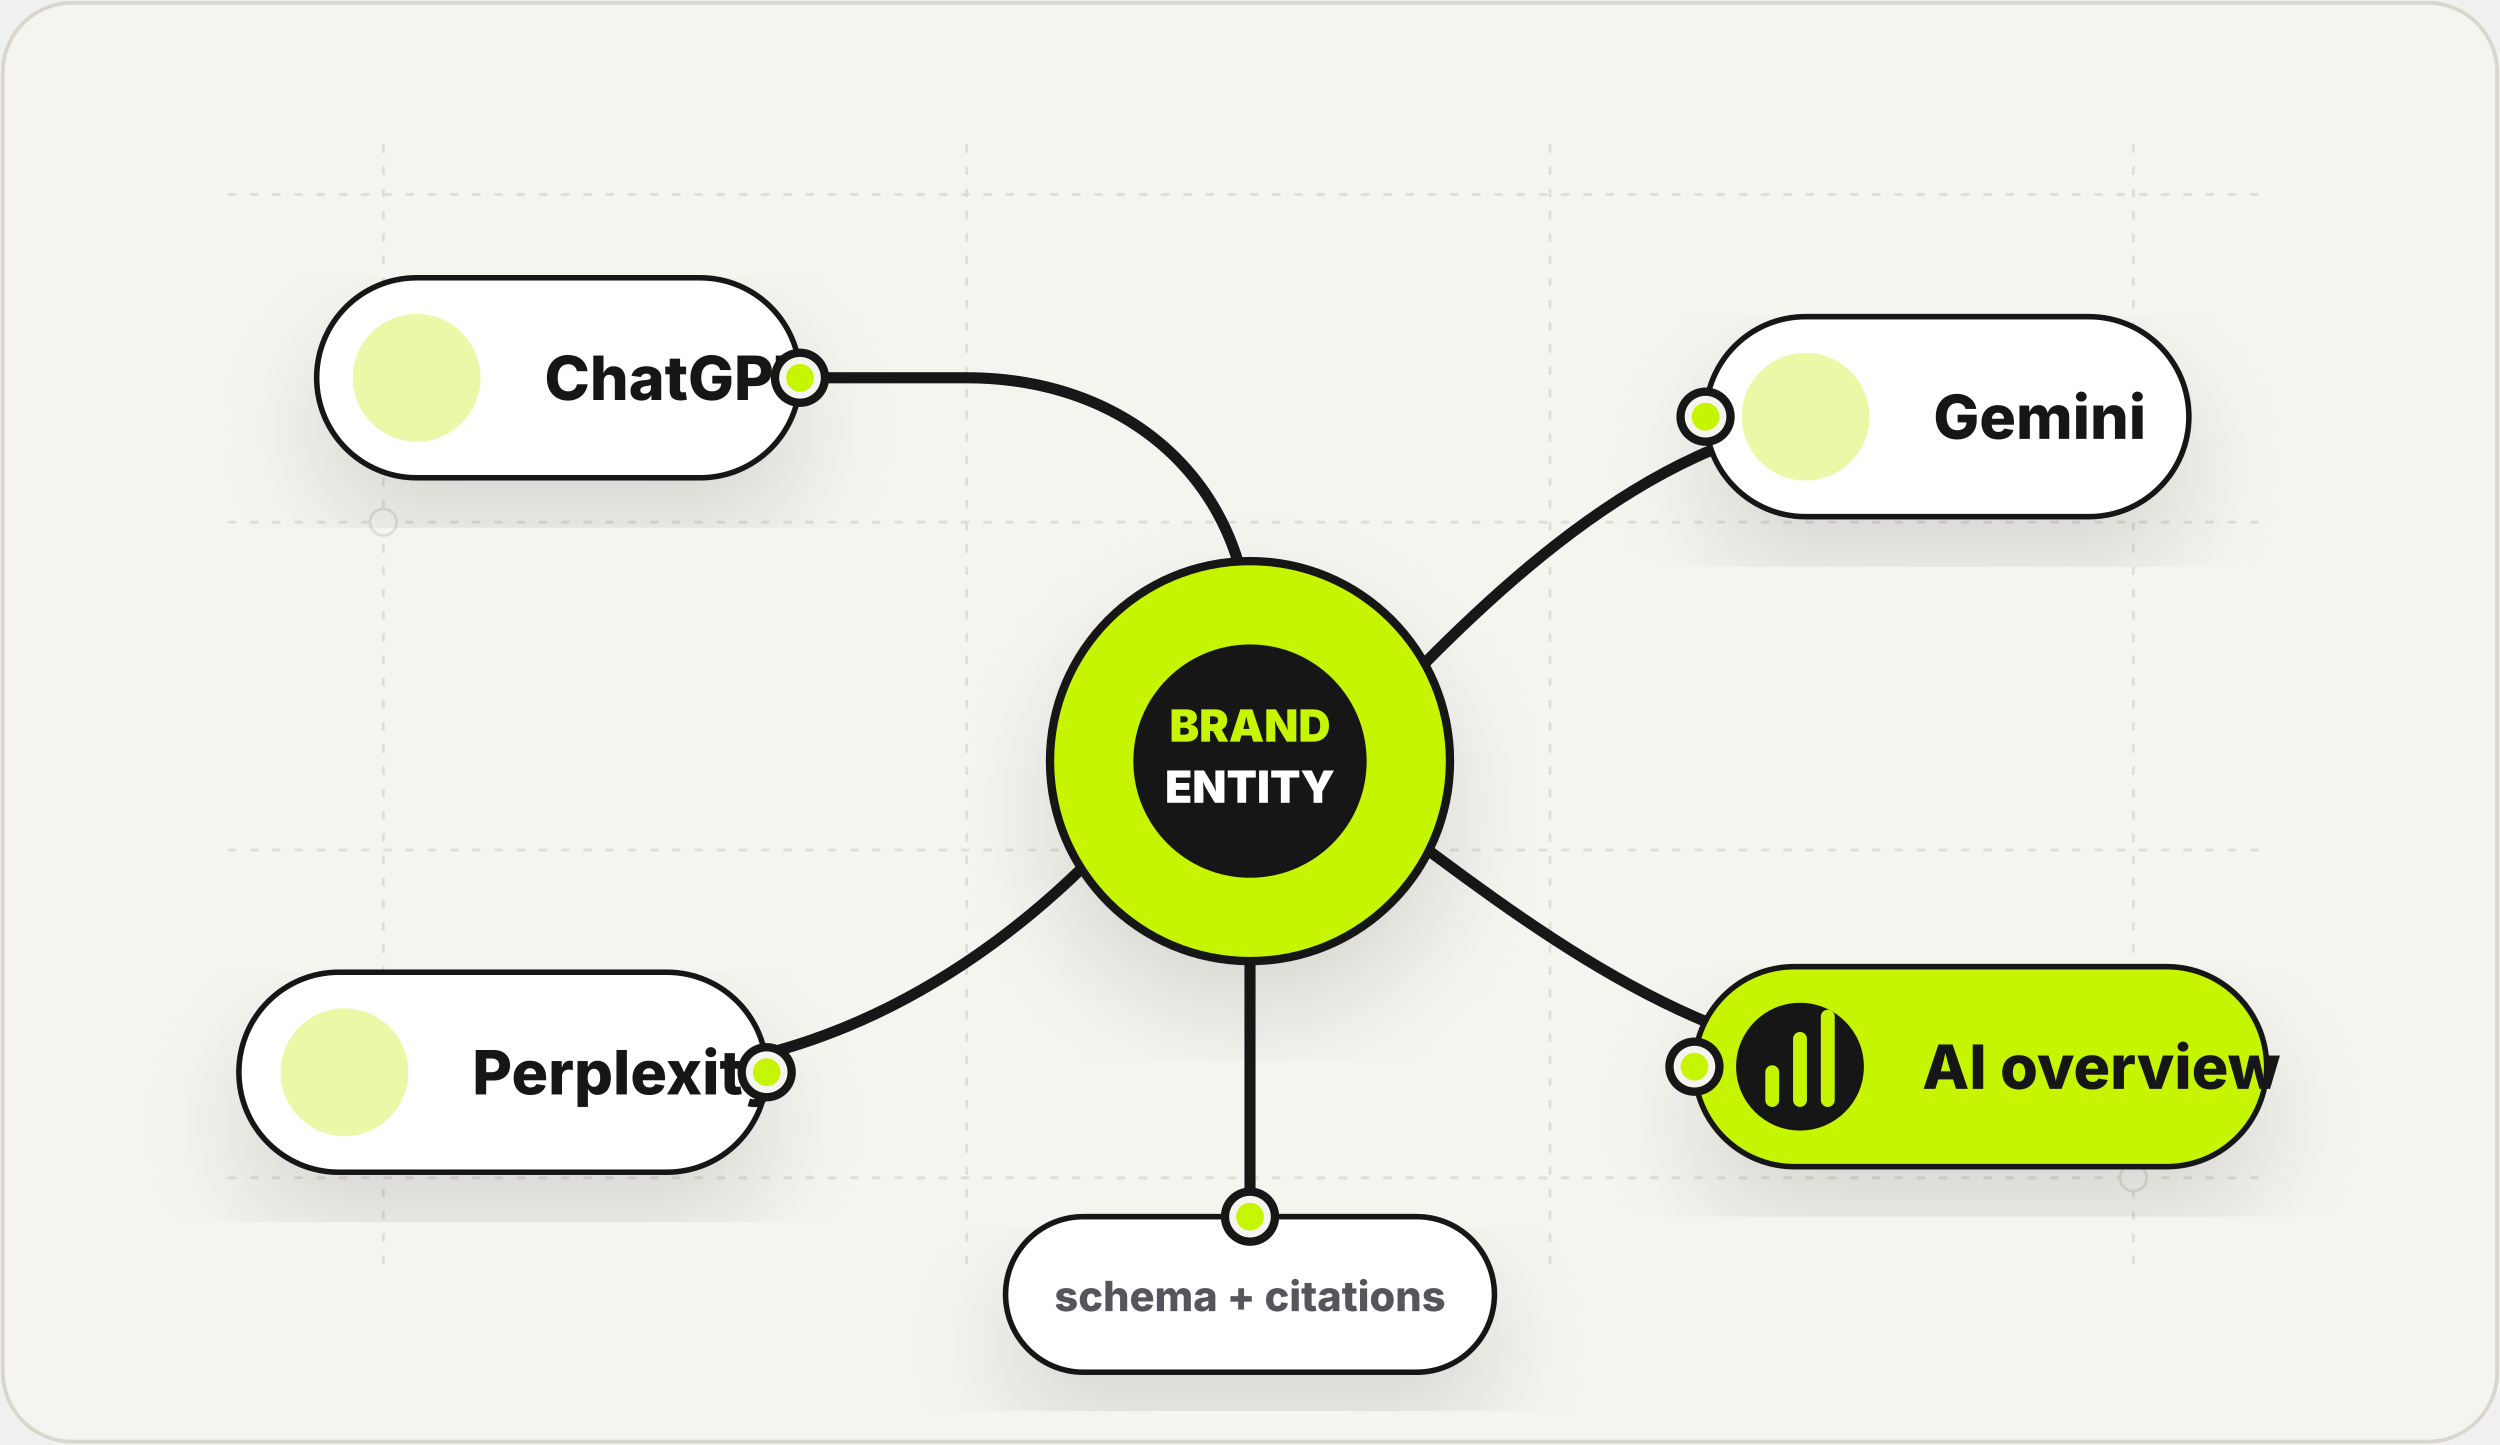
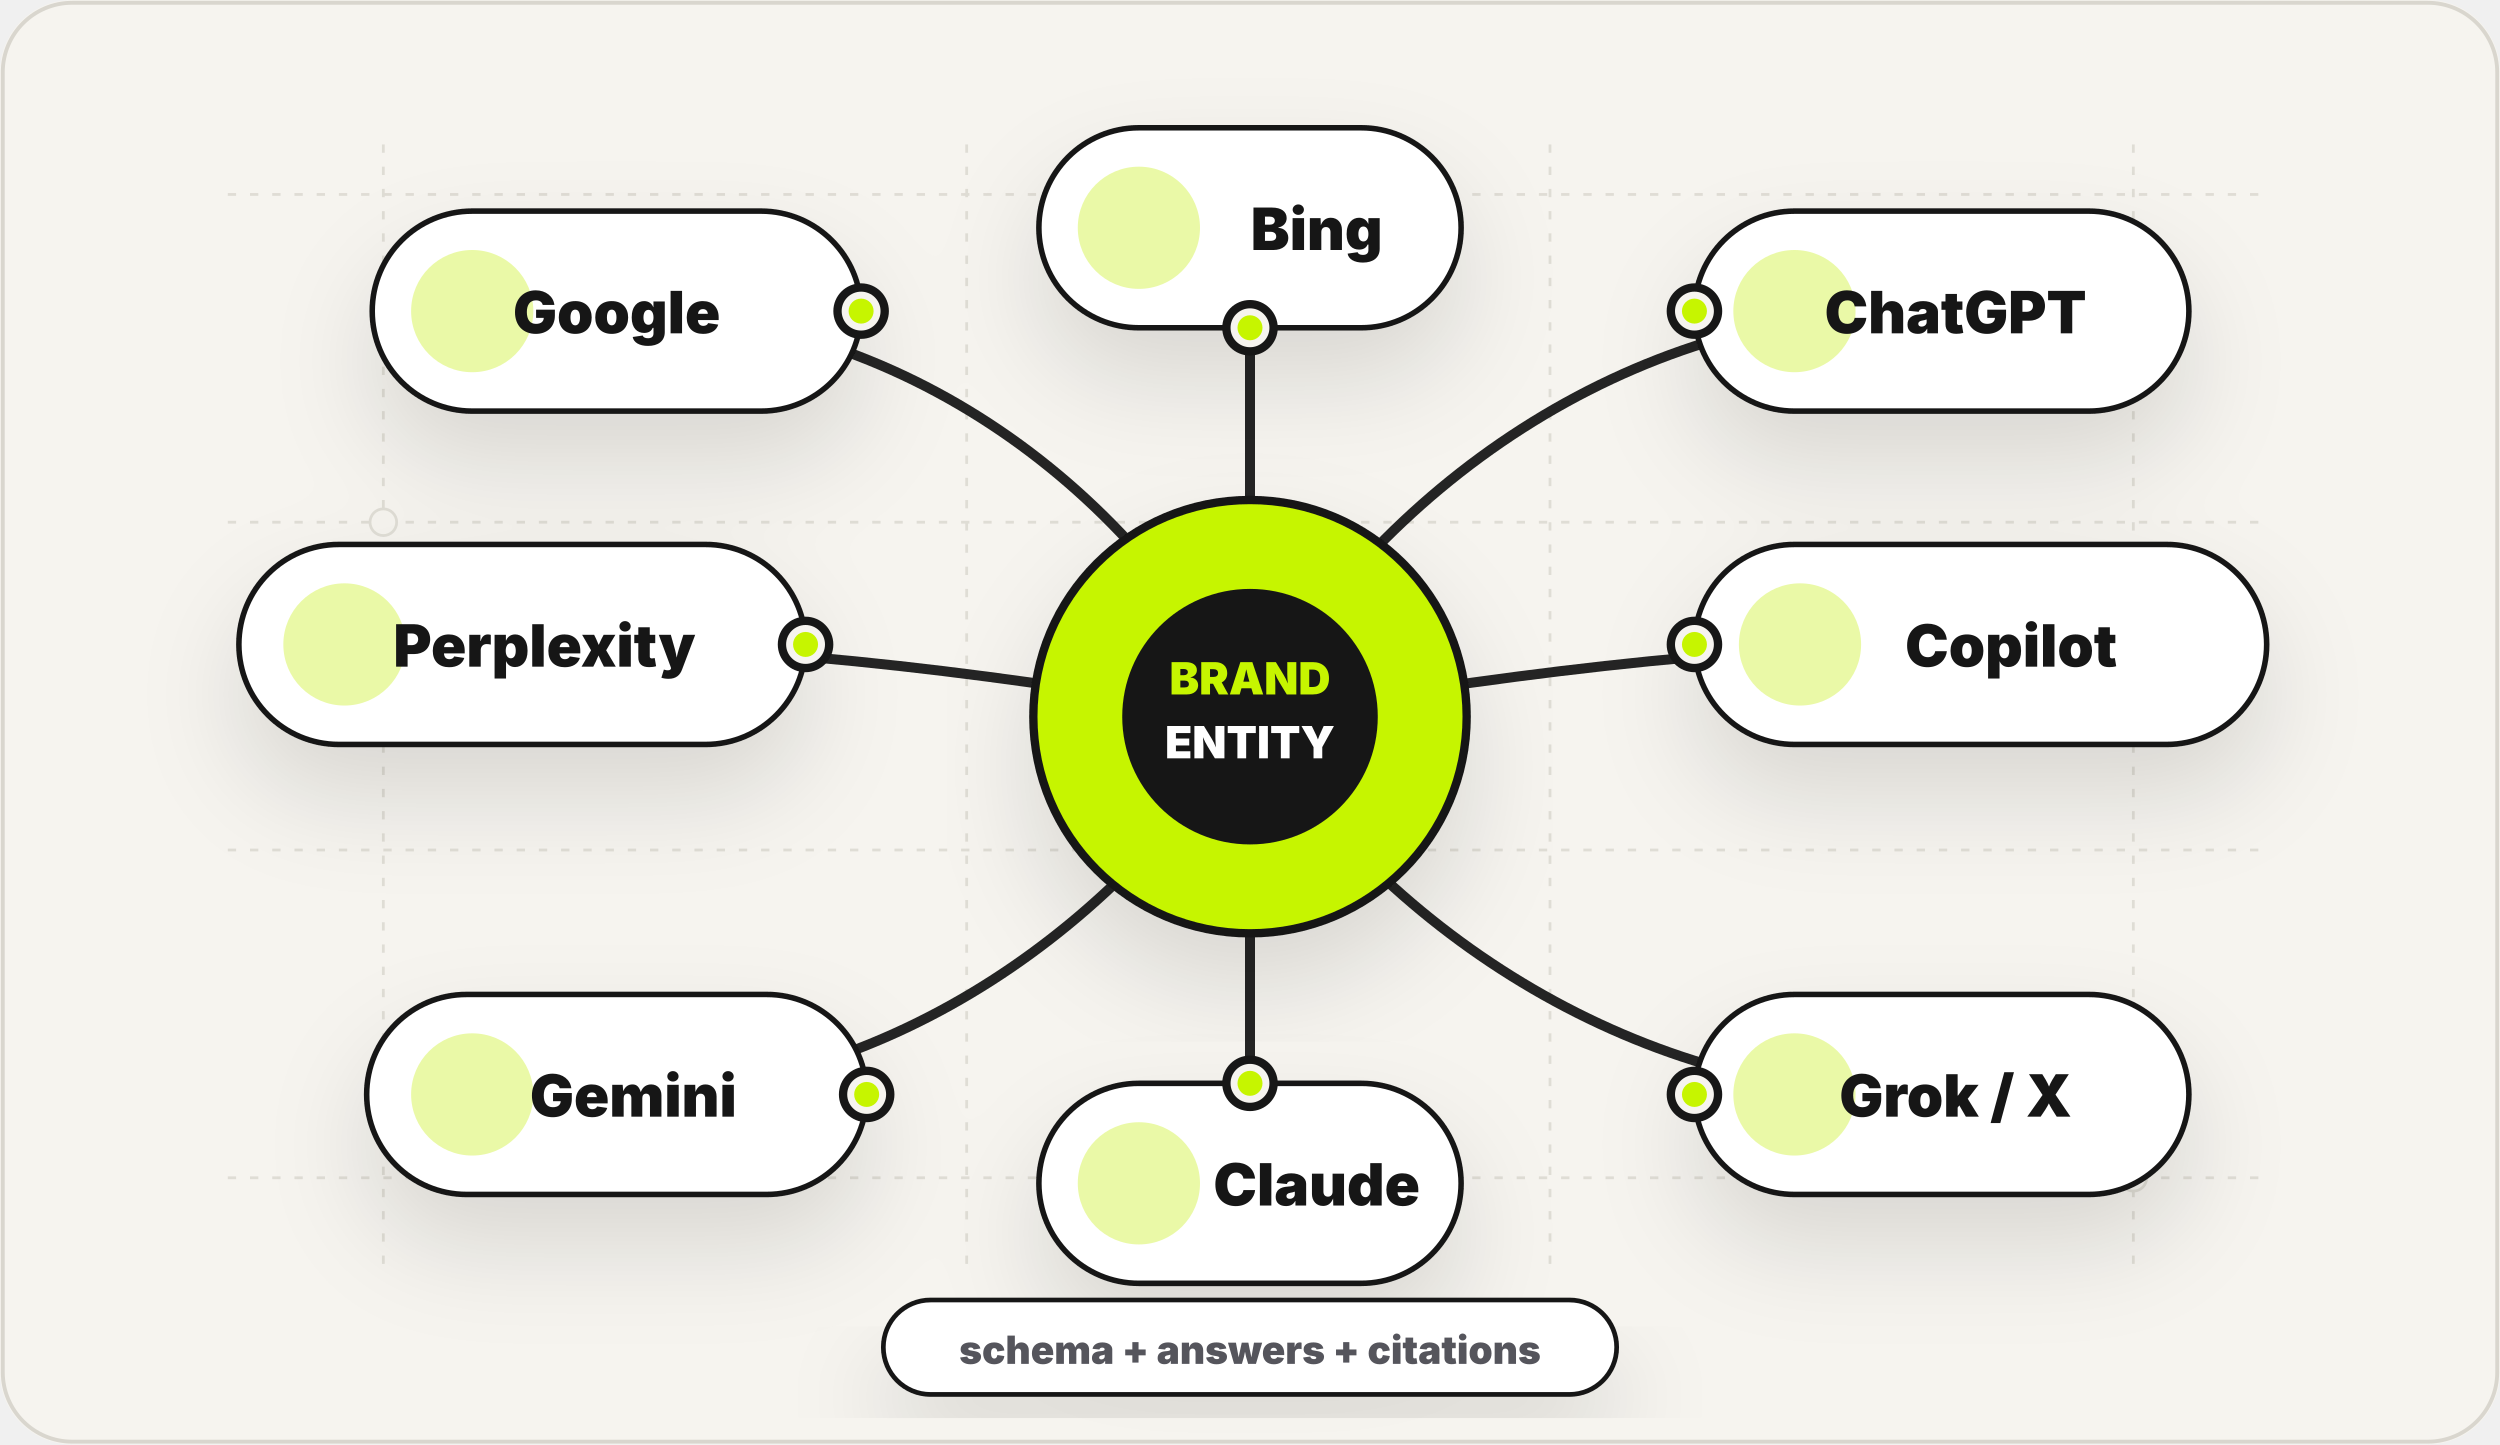
<svg xmlns="http://www.w3.org/2000/svg" width="900" height="520" viewBox="0 0 900 520" fill="none" role="img" aria-labelledby="title desc">
  <defs>
    <filter id="shadow" x="-20%" y="-25%" width="140%" height="150%" color-interpolation-filters="sRGB">
      <feDropShadow dx="0" dy="18" stdDeviation="18" flood-color="#0A0A0A" flood-opacity=".12" />
    </filter>
  </defs>
  <rect width="900" height="520" rx="26" fill="#F6F4EF" />
  <rect x="1" y="1" width="898" height="518" rx="25" stroke="#D9D6CE" stroke-width="1.4" />
  <g opacity=".78">
    <path d="M82 70H818M82 188H818M82 306H818M82 424H818" stroke="#D9D6CE" stroke-width="1" stroke-dasharray="3 5" />
    <path d="M138 52V456M348 52V456M558 52V456M768 52V456" stroke="#D9D6CE" stroke-width="1" stroke-dasharray="3 5" />
    <circle cx="138" cy="188" r="4.8" fill="#F6F4EF" stroke="#D9D6CE" />
    <circle cx="768" cy="424" r="4.8" fill="#F6F4EF" stroke="#D9D6CE" />
  </g>
-   <path d="M450 232C450 176 408 136 348 136H288" stroke="#171717" stroke-width="4" stroke-linecap="round" />
-   <path d="M500 252C544 206 604 150 672 150H726" stroke="#171717" stroke-width="4" stroke-linecap="round" />
-   <path d="M506 300C562 342 620 384 690 384H742" stroke="#171717" stroke-width="4" stroke-linecap="round" />
-   <path d="M398 304C354 350 294 386 224 386H174" stroke="#171717" stroke-width="4" stroke-linecap="round" />
-   <path d="M450 330V438" stroke="#171717" stroke-width="4" stroke-linecap="round" />
-   <g filter="url(#shadow)">
-     <rect x="114" y="100" width="174" height="72" rx="36" fill="#FFFFFF" stroke="#171717" stroke-width="2" />
-     <circle cx="150" cy="136" r="23" fill="#EAF9A7" />
-     <text x="196" y="144" fill="#171717" font-family="Inter, Arial, sans-serif" font-size="22" font-weight="800">ChatGPT</text>
+   <g stroke="#171717" stroke-width="3.6" stroke-linecap="round" opacity=".94">
+     <path d="M450 258C410 178 326 112 222 112" />
+     <path d="M450 258C450 178 450 108 450 82" />
+     <path d="M450 258C496 176 586 112 688 112" />
+     <path d="M450 258C366 244 284 232 190 232" />
+     <path d="M450 258C536 244 618 232 710 232" />
+     <path d="M450 258C406 330 322 394 222 394" />
+     <path d="M450 258C450 338 450 400 450 426" />
+     <path d="M450 258C496 332 586 394 688 394" />
  </g>
-   <g filter="url(#shadow)">
-     <rect x="614" y="114" width="174" height="72" rx="36" fill="#FFFFFF" stroke="#171717" stroke-width="2" />
-     <circle cx="650" cy="150" r="23" fill="#EAF9A7" />
-     <text x="696" y="158" fill="#171717" font-family="Inter, Arial, sans-serif" font-size="22" font-weight="800">Gemini</text>
+   <g filter="url(#shadow)" font-family="Inter, Arial, sans-serif">
+     <g>
+       <rect x="134" y="76" width="176" height="72" rx="36" fill="#FFFFFF" stroke="#171717" stroke-width="2" />
+       <circle cx="170" cy="112" r="22" fill="#EAF9A7" />
+       <text x="222" y="120" fill="#171717" font-size="21" font-weight="850" text-anchor="middle">Google</text>
+     </g>
+     <g>
+       <rect x="374" y="46" width="152" height="72" rx="36" fill="#FFFFFF" stroke="#171717" stroke-width="2" />
+       <circle cx="410" cy="82" r="22" fill="#EAF9A7" />
+       <text x="474" y="90" fill="#171717" font-size="21" font-weight="850" text-anchor="middle">Bing</text>
+     </g>
+     <g>
+       <rect x="610" y="76" width="178" height="72" rx="36" fill="#FFFFFF" stroke="#171717" stroke-width="2" />
+       <circle cx="646" cy="112" r="22" fill="#EAF9A7" />
+       <text x="704" y="120" fill="#171717" font-size="21" font-weight="850" text-anchor="middle">ChatGPT</text>
+     </g>
+     <g>
+       <rect x="86" y="196" width="204" height="72" rx="36" fill="#FFFFFF" stroke="#171717" stroke-width="2" />
+       <circle cx="124" cy="232" r="22" fill="#EAF9A7" />
+       <text x="196" y="240" fill="#171717" font-size="21" font-weight="850" text-anchor="middle">Perplexity</text>
+     </g>
+     <g>
+       <rect x="610" y="196" width="206" height="72" rx="36" fill="#FFFFFF" stroke="#171717" stroke-width="2" />
+       <circle cx="648" cy="232" r="22" fill="#EAF9A7" />
+       <text x="724" y="240" fill="#171717" font-size="21" font-weight="850" text-anchor="middle">Copilot</text>
+     </g>
+     <g>
+       <rect x="132" y="358" width="180" height="72" rx="36" fill="#FFFFFF" stroke="#171717" stroke-width="2" />
+       <circle cx="170" cy="394" r="22" fill="#EAF9A7" />
+       <text x="228" y="402" fill="#171717" font-size="21" font-weight="850" text-anchor="middle">Gemini</text>
+     </g>
+     <g>
+       <rect x="374" y="390" width="152" height="72" rx="36" fill="#FFFFFF" stroke="#171717" stroke-width="2" />
+       <circle cx="410" cy="426" r="22" fill="#EAF9A7" />
+       <text x="474" y="434" fill="#171717" font-size="21" font-weight="850" text-anchor="middle">Claude</text>
+     </g>
+     <g>
+       <rect x="610" y="358" width="178" height="72" rx="36" fill="#FFFFFF" stroke="#171717" stroke-width="2" />
+       <circle cx="646" cy="394" r="22" fill="#EAF9A7" />
+       <text x="704" y="402" fill="#171717" font-size="21" font-weight="850" text-anchor="middle">Grok / X</text>
+     </g>
  </g>
-   <g filter="url(#shadow)">
-     <rect x="610" y="348" width="206" height="72" rx="36" fill="#C6F500" stroke="#171717" stroke-width="2" />
-     <circle cx="648" cy="384" r="23" fill="#171717" />
-     <path d="M638 396V386M648 396V374M658 396V366" stroke="#C6F500" stroke-width="5" stroke-linecap="round" />
-     <text x="692" y="392" fill="#171717" font-family="Inter, Arial, sans-serif" font-size="22" font-weight="800">AI overview</text>
-   </g>
-   <g filter="url(#shadow)">
-     <rect x="86" y="350" width="190" height="72" rx="36" fill="#FFFFFF" stroke="#171717" stroke-width="2" />
-     <circle cx="124" cy="386" r="23" fill="#EAF9A7" />
-     <text x="170" y="394" fill="#171717" font-family="Inter, Arial, sans-serif" font-size="22" font-weight="800">Perplexity</text>
-   </g>
-   <g filter="url(#shadow)">
-     <rect x="362" y="438" width="176" height="56" rx="28" fill="#FFFFFF" stroke="#171717" stroke-width="2" />
-     <text x="450" y="472" fill="#54545B" font-family="Inter, Arial, sans-serif" font-size="15" font-weight="800" text-anchor="middle">schema + citations</text>
-   </g>
-   <g filter="url(#shadow)">
-     <circle cx="450" cy="274" r="72" fill="#C6F500" stroke="#171717" stroke-width="3" />
-     <circle cx="450" cy="274" r="42" fill="#171717" />
-     <text x="450" y="267" fill="#C6F500" font-family="Inter, Arial, sans-serif" font-size="16" font-weight="900" text-anchor="middle">BRAND</text>
-     <text x="450" y="289" fill="#FFFFFF" font-family="Inter, Arial, sans-serif" font-size="16" font-weight="900" text-anchor="middle">ENTITY</text>
+   <g filter="url(#shadow)" font-family="Inter, Arial, sans-serif">
+     <circle cx="450" cy="258" r="78" fill="#C6F500" stroke="#171717" stroke-width="3" />
+     <circle cx="450" cy="258" r="46" fill="#171717" />
+     <text x="450" y="250" fill="#C6F500" font-size="16" font-weight="900" text-anchor="middle">BRAND</text>
+     <text x="450" y="273" fill="#FFFFFF" font-size="16" font-weight="900" text-anchor="middle">ENTITY</text>
  </g>
  <g>
-     <circle cx="288" cy="136" r="9" fill="#F6F4EF" stroke="#171717" stroke-width="3" />
-     <circle cx="288" cy="136" r="5" fill="#C6F500" />
-     <circle cx="614" cy="150" r="9" fill="#F6F4EF" stroke="#171717" stroke-width="3" />
-     <circle cx="614" cy="150" r="5" fill="#C6F500" />
-     <circle cx="610" cy="384" r="9" fill="#F6F4EF" stroke="#171717" stroke-width="3" />
-     <circle cx="610" cy="384" r="5" fill="#C6F500" />
-     <circle cx="276" cy="386" r="9" fill="#F6F4EF" stroke="#171717" stroke-width="3" />
-     <circle cx="276" cy="386" r="5" fill="#C6F500" />
-     <circle cx="450" cy="438" r="9" fill="#F6F4EF" stroke="#171717" stroke-width="3" />
-     <circle cx="450" cy="438" r="5" fill="#C6F500" />
+     <circle cx="310" cy="112" r="8.5" fill="#F6F4EF" stroke="#171717" stroke-width="3" />
+     <circle cx="310" cy="112" r="4.5" fill="#C6F500" />
+     <circle cx="450" cy="118" r="8.5" fill="#F6F4EF" stroke="#171717" stroke-width="3" />
+     <circle cx="450" cy="118" r="4.5" fill="#C6F500" />
+     <circle cx="610" cy="112" r="8.5" fill="#F6F4EF" stroke="#171717" stroke-width="3" />
+     <circle cx="610" cy="112" r="4.5" fill="#C6F500" />
+     <circle cx="290" cy="232" r="8.5" fill="#F6F4EF" stroke="#171717" stroke-width="3" />
+     <circle cx="290" cy="232" r="4.5" fill="#C6F500" />
+     <circle cx="610" cy="232" r="8.5" fill="#F6F4EF" stroke="#171717" stroke-width="3" />
+     <circle cx="610" cy="232" r="4.5" fill="#C6F500" />
+     <circle cx="312" cy="394" r="8.5" fill="#F6F4EF" stroke="#171717" stroke-width="3" />
+     <circle cx="312" cy="394" r="4.5" fill="#C6F500" />
+     <circle cx="450" cy="390" r="8.5" fill="#F6F4EF" stroke="#171717" stroke-width="3" />
+     <circle cx="450" cy="390" r="4.5" fill="#C6F500" />
+     <circle cx="610" cy="394" r="8.5" fill="#F6F4EF" stroke="#171717" stroke-width="3" />
+     <circle cx="610" cy="394" r="4.5" fill="#C6F500" />
+   </g>
+   <g filter="url(#shadow)" font-family="Inter, Arial, sans-serif">
+     <rect x="318" y="468" width="264" height="34" rx="17" fill="#FFFFFF" stroke="#171717" stroke-width="1.7" />
+     <text x="450" y="491" fill="#54545B" font-size="14" font-weight="850" text-anchor="middle">schema + answers + citations</text>
  </g>
</svg>
